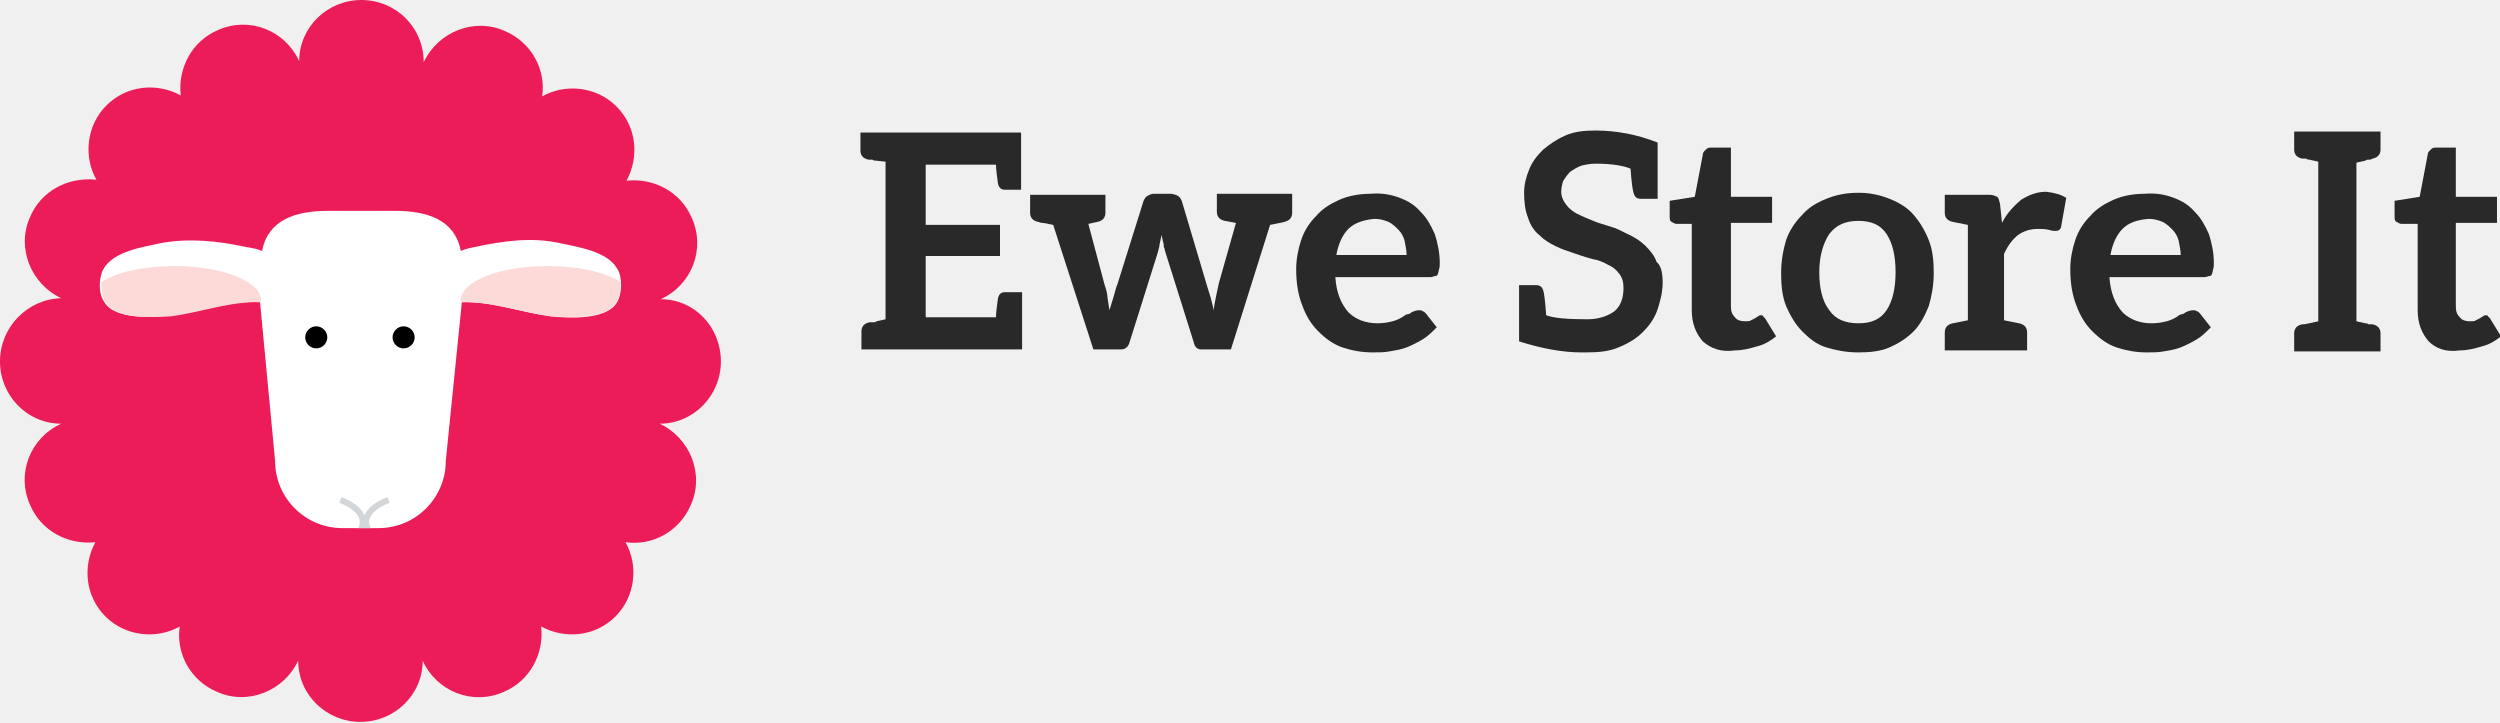
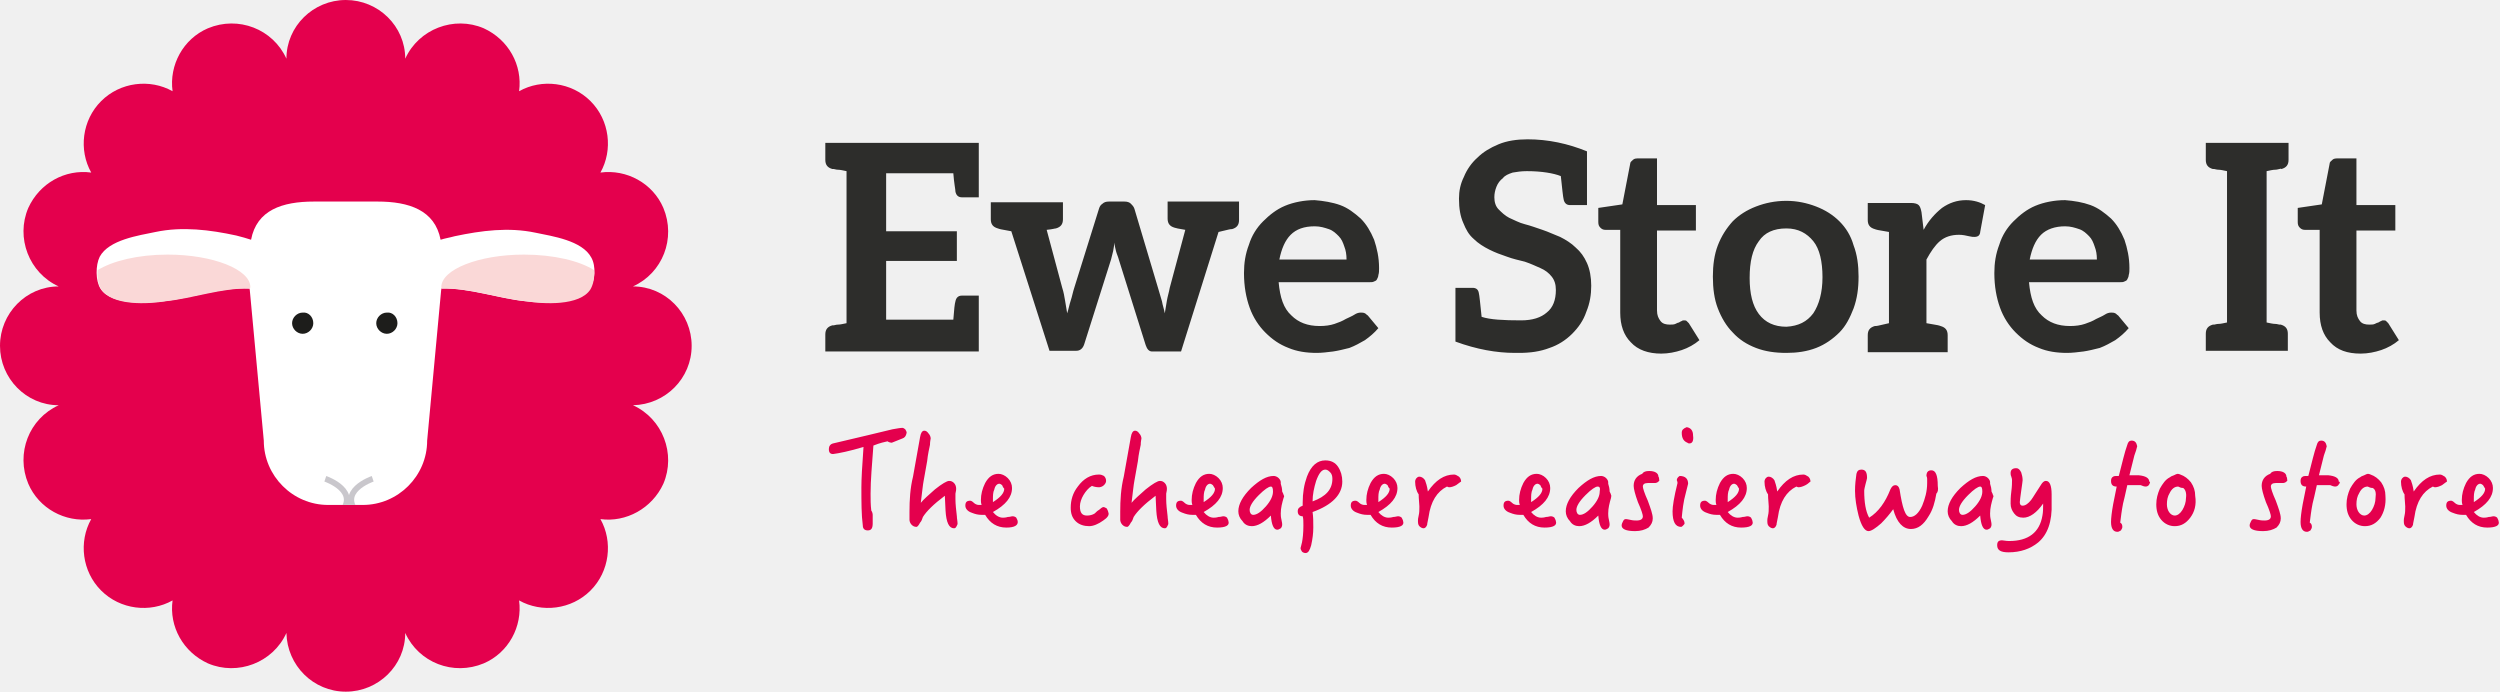
- <svg xmlns="http://www.w3.org/2000/svg" xmlns:xlink="http://www.w3.org/1999/xlink" version="1.1" id="Layer_1" x="0" y="0" viewBox="0 0 249 72" xml:space="preserve">
-   <style>.st0{fill:#2a2929}</style>
-   <g id="XMLID_79_">
-     <path id="XMLID_80_" class="st0" d="M101.8 18.9h-1.7c-.4 0-.6-.2-.7-.6-.1-.8-.2-1.4-.2-1.9h-7v6h7.4v3.1h-7.4v6.1h7c0-.5.1-1.1.2-1.9.1-.4.3-.6.7-.6h1.7v5.7h-16V33c0-.5.3-.8.8-.9h.4c.1 0 .2 0 .3-.1l.9-.2V16.1l-1-.1c-.1 0-.2 0-.3-.1h-.4c-.5-.1-.8-.4-.8-.9v-1.8h16v5.7z" />
-     <path id="XMLID_82_" class="st0" d="M128.7 21.2c0 .5-.3.8-.8.9.1 0-.4.1-1.4.3l-3.9 12.4h-3c-.3 0-.6-.2-.7-.7l-2.8-8.9c0-.1-.1-.2-.1-.4-.1-.2-.1-.3-.1-.5 0 0-.1-.3-.2-.9l-.2.9c0 .2-.1.5-.2.9l-2.8 8.9c-.1.4-.4.7-.8.7h-2.8l-4-12.4c-.5-.1-.9-.2-1.1-.2s-.3-.1-.4-.1c-.5-.1-.8-.4-.8-.9v-1.8h7.5v1.8c0 .5-.3.8-.8.9l-.9.2 1.6 6c.2.6.3 1 .3 1.3l.2 1.3.4-1.3c.2-.7.3-1.1.4-1.3l2.6-8.3c.1-.2.2-.4.4-.5.2-.1.4-.2.6-.2h1.7c.2 0 .5.1.7.2.2.1.3.3.4.5l2.5 8.4.4 1.3.3 1.2c0-.3.1-.8.2-1.3l.3-1.4 1.7-6-1.1-.2c-.5-.1-.8-.4-.8-.9v-1.8h7.5v1.9z" />
-     <path id="XMLID_84_" class="st0" d="M139.4 19.7c.8.3 1.5.7 2.1 1.4.6.6 1 1.3 1.4 2.2.3.9.5 1.9.5 2.9 0 .2 0 .5-.1.7 0 .2-.1.4-.1.4 0 .1-.1.2-.3.2-.1 0-.2.1-.4.1H133c.1 1.6.6 2.7 1.3 3.5.7.7 1.7 1.1 2.9 1.1.6 0 1.1-.1 1.5-.2.4-.1.8-.3 1.1-.5.1-.1.3-.2.4-.2s.3-.1.4-.2c.2-.1.5-.2.7-.2.2 0 .3 0 .4.1.1 0 .2.1.3.2l1.1 1.4c-.5.5-.9.9-1.4 1.2-.5.3-1.1.6-1.6.8-.5.2-1.1.3-1.7.4-.5.1-1.1.1-1.7.1-1.1 0-2.1-.2-3-.5-.9-.3-1.7-.9-2.4-1.6-.7-.7-1.2-1.5-1.6-2.6-.4-1-.6-2.2-.6-3.6 0-1 .2-2 .5-2.9.3-.9.8-1.7 1.5-2.4.6-.7 1.4-1.2 2.3-1.6s2-.6 3.1-.6c1.2-.1 2.1.1 2.9.4zm-5.1 3.1c-.6.6-1 1.5-1.2 2.6h7c0-.4-.1-.9-.2-1.4-.1-.4-.3-.8-.6-1.1-.3-.3-.6-.6-1-.8-.5-.2-.9-.3-1.4-.3-1.1.1-2 .4-2.6 1z" />
-     <path id="XMLID_87_" class="st0" d="M165.6 28.1c0 .9-.2 1.8-.5 2.7-.3.9-.8 1.6-1.5 2.3-.6.6-1.4 1.1-2.4 1.5-.9.4-2 .5-3.2.5h-.5c-1.9 0-4-.4-6.2-1.1v-5.6h1.7c.4 0 .6.2.7.5.1.3.2 1.1.3 2.5.8.3 2.2.4 4.1.4 1.1 0 2-.3 2.7-.8.6-.5.9-1.3.9-2.3 0-.6-.1-1-.4-1.4-.3-.4-.6-.7-1.1-.9-.5-.3-1-.5-1.6-.6l-.7-.2-1.2-.4c-.6-.2-1.2-.4-1.8-.7-.6-.3-1.1-.6-1.6-1.1-.5-.4-.9-1-1.1-1.7-.3-.7-.4-1.6-.4-2.5 0-.8.2-1.6.5-2.3.3-.8.8-1.4 1.4-2 .6-.5 1.3-1 2.2-1.4.9-.4 1.9-.5 3-.5 2.1 0 4.2.4 6.2 1.2v5.6h-1.7c-.4 0-.6-.2-.7-.6-.1-.3-.2-1.1-.3-2.4-.7-.3-1.9-.5-3.5-.5-.5 0-1 .1-1.4.2-.5.2-.8.4-1.1.6-.3.3-.5.6-.7.9-.1.3-.2.7-.2 1.1 0 .5.2.9.5 1.3s.7.7 1.1.9c.6.3 1.1.5 1.6.7.2.1.8.3 1.8.6.4.1 1 .4 1.8.8.6.3 1.1.6 1.6 1.1.5.5.9 1 1.1 1.6.4.3.6 1 .6 2z" />
-     <path id="XMLID_89_" class="st0" d="M169.6 34c-.7-.8-1.1-1.8-1.1-3.1v-8.6H167c-.2 0-.3-.1-.5-.2s-.2-.3-.2-.6V20l2.5-.4.8-4.2c0-.2.1-.3.3-.5s.3-.2.6-.2h1.9v4.9h4.1v2.6h-4.1v8.3c0 .5.1.8.4 1.1.2.3.6.4 1 .4.3 0 .5 0 .6-.1l.4-.2.3-.2c.1 0 .1-.1.2-.1.2 0 .3 0 .3.1l.2.2 1.1 1.8c-.5.4-1.1.8-1.9 1-.7.2-1.4.4-2.2.4-1.4.2-2.4-.2-3.2-.9z" />
-     <path id="XMLID_91_" class="st0" d="M188.2 19.8c1 .4 1.8.9 2.4 1.6s1.1 1.5 1.5 2.5c.4 1 .5 2.1.5 3.3 0 1.2-.2 2.3-.5 3.3-.4 1-.9 1.9-1.5 2.5-.7.7-1.5 1.2-2.4 1.6-.9.4-2 .5-3.1.5-1.2 0-2.2-.2-3.2-.5s-1.7-.9-2.4-1.6c-.7-.7-1.2-1.6-1.6-2.5-.4-1-.5-2.1-.5-3.3 0-1.2.2-2.3.5-3.3.3-.9.9-1.8 1.6-2.5.6-.7 1.4-1.2 2.4-1.6 1-.4 2-.6 3.2-.6 1.1 0 2.1.2 3.1.6zm-.3 11.1c.6-.9.9-2.2.9-3.8 0-1.6-.3-2.9-.9-3.8-.6-.9-1.5-1.3-2.8-1.3-1.3 0-2.2.4-2.9 1.3-.6.9-1 2.2-1 3.8 0 1.6.3 2.9 1 3.8.6.9 1.6 1.3 2.9 1.3 1.3 0 2.2-.4 2.8-1.3z" />
-     <path id="XMLID_94_" class="st0" d="M205.8 19.7l-.5 2.8c0 .2-.1.3-.2.4-.1.1-.3.1-.4.1-.1 0-.3 0-.6-.1-.4-.1-.7-.1-1.1-.1-.8 0-1.4.2-2 .6-.5.4-1 1-1.4 1.9v6.6l1.5.3c.5.1.8.4.8.9v1.8h-8.2v-1.8c0-.5.3-.8.8-.9l1.5-.3v-9.5l-1.5-.3c-.5-.1-.8-.4-.8-.9v-1.8h4.4c.4 0 .6.1.8.2s.2.4.3.7l.2 1.9c.5-1 1.2-1.7 1.9-2.3.8-.5 1.6-.8 2.5-.8.9.1 1.5.3 2 .6z" />
-     <path id="XMLID_96_" class="st0" d="M216.5 19.7c.8.3 1.5.7 2.1 1.4.6.6 1 1.3 1.4 2.2.3.9.5 1.9.5 2.9 0 .2 0 .5-.1.7 0 .2-.1.4-.1.4 0 .1-.1.2-.3.2-.1 0-.2.1-.4.1h-9.5c.1 1.6.6 2.7 1.3 3.5.7.7 1.7 1.1 2.9 1.1.6 0 1.1-.1 1.5-.2.4-.1.8-.3 1.1-.5.1-.1.3-.2.4-.2s.3-.1.4-.2c.2-.1.5-.2.7-.2.2 0 .3 0 .4.1.1 0 .2.1.3.2l1.1 1.4c-.5.5-.9.9-1.4 1.2-.5.3-1.1.6-1.6.8-.5.2-1.1.3-1.7.4-.5.1-1.1.1-1.7.1-1.1 0-2.1-.2-3-.5-.9-.3-1.7-.9-2.4-1.6-.7-.7-1.2-1.5-1.6-2.6-.4-1-.6-2.2-.6-3.6 0-1 .2-2 .5-2.9.3-.9.8-1.7 1.5-2.4.6-.7 1.4-1.2 2.3-1.6.9-.4 2-.6 3.1-.6 1.2-.1 2.1.1 2.9.4zm-5.1 3.1c-.6.6-1 1.5-1.2 2.6h7c0-.4-.1-.9-.2-1.4-.1-.4-.3-.8-.6-1.1-.3-.3-.6-.6-1-.8-.5-.2-.9-.3-1.4-.3-1.2.1-2 .4-2.6 1z" />
-     <path id="XMLID_99_" class="st0" d="M236.1 15.9h-.2c-.1 0-.2 0-.3.1l-.9.2V32l.9.2c.1 0 .2 0 .3.1h.4c.5.1.8.4.8.9V35h-8.6v-1.8c0-.5.3-.8.8-.9h.2l.5-.1.9-.2V16.1l-.9-.2c-.1 0-.2 0-.3-.1h-.4c-.5-.1-.8-.4-.8-.9v-1.8h8.6v1.8c0 .5-.3.8-.8.9l-.2.1z" />
-     <path id="XMLID_101_" class="st0" d="M241.9 34c-.7-.8-1.1-1.8-1.1-3.1v-8.6h-1.6c-.2 0-.3-.1-.5-.2s-.2-.3-.2-.6V20l2.5-.4.8-4.2c0-.2.1-.3.3-.5s.3-.2.6-.2h1.9v4.9h4.1v2.6h-4.1v8.3c0 .5.1.8.4 1.1.2.3.6.4 1 .4.3 0 .5 0 .6-.1l.4-.2.3-.2c.1 0 .1-.1.2-.1.2 0 .3 0 .3.1l.2.2 1.1 1.8c-.5.4-1.1.8-1.9 1-.7.2-1.4.4-2.2.4-1.4.2-2.4-.2-3.1-.9z" />
-   </g>
+ <svg xmlns="http://www.w3.org/2000/svg" xmlns:xlink="http://www.w3.org/1999/xlink" version="1.1" id="Layer_1" x="0" y="0" viewBox="0 0 353.5 97.8" xml:space="preserve">
+   <style>.st1{fill:#e4004d}</style>
+   <path d="M138.4 20.1v7.8H136c-.5 0-.8-.3-.9-.8 0-.3-.2-1.2-.3-2.6h-9.5v8.2h10v4.2h-10v8.3h9.5c.1-1.4.2-2.3.3-2.6.1-.5.4-.8.9-.8h2.4v7.9h-21.7v-2.4c0-.7.3-1.1 1-1.3h.2c.1 0 .3-.1.6-.1s.7-.1 1.2-.2V24.2c-.5-.1-.9-.2-1.2-.2-.3 0-.5-.1-.6-.1h-.2c-.7-.2-1-.6-1-1.3v-2.4h21.7zm36.8 8.6v2.4c0 .7-.3 1.1-1 1.3-.3 0-.2 0-1.9.4L167 49.7h-4.1c-.4 0-.7-.3-.9-.9l-3.8-12.1c-.1-.4-.3-.8-.4-1.2-.1-.4-.2-.8-.2-1.2l-.2 1.2-.3 1.2-3.8 12c-.2.6-.6.9-1.1.9h-3.8L143 32.7c-1.7-.3-1.6-.3-1.9-.4-.7-.2-1-.6-1-1.3v-2.4h10.2V31c0 .7-.3 1.1-1 1.3-.2 0-.3.1-1.3.2l2.2 8.2c.2.6.3 1.2.4 1.8l.3 1.8c.2-.6.3-1.2.5-1.8.2-.6.3-1.2.5-1.8l3.5-11.2c.1-.3.2-.5.5-.7.2-.2.5-.3.9-.3h2.2c.4 0 .7.1.9.3.2.2.4.4.5.7l3.4 11.4.5 1.7c.1.6.3 1.1.4 1.7l.3-1.8c.1-.6.3-1.2.4-1.8l2.2-8.2c-1.1-.2-1.2-.2-1.5-.3-.7-.2-1-.6-1-1.3v-2.4h10.1zm14.3.3c1.1.4 2 1.1 2.9 1.9.8.8 1.4 1.8 1.9 3 .4 1.2.7 2.5.7 4 0 .4 0 .7-.1 1 0 .2-.1.4-.2.6-.1.2-.2.2-.4.3-.2.1-.3.1-.6.1h-12.9c.2 2.2.7 3.7 1.8 4.7 1 1 2.3 1.5 4 1.5.8 0 1.5-.1 2.1-.3.6-.2 1.1-.4 1.6-.7.4-.2.9-.4 1.2-.6.3-.2.6-.3.9-.3.2 0 .4 0 .6.1.2.1.2.2.4.3l1.5 1.8c-.6.7-1.2 1.2-1.9 1.7-.7.4-1.4.8-2.2 1.1-.8.2-1.6.4-2.3.5-.8.1-1.6.2-2.3.2-1.5 0-2.8-.2-4-.7-1.3-.5-2.3-1.2-3.3-2.2-.9-.9-1.7-2.1-2.2-3.5-.5-1.4-.8-3-.8-4.9 0-1.4.2-2.7.7-4 .4-1.3 1.1-2.4 2-3.3.9-.9 1.9-1.7 3.1-2.2 1.2-.5 2.7-.8 4.2-.8 1.2.1 2.5.3 3.6.7zm-7 4.2c-.8.8-1.3 2-1.6 3.5h9.5c0-.7-.1-1.3-.3-1.8-.2-.6-.4-1.1-.8-1.5-.4-.4-.8-.8-1.4-1-.6-.2-1.2-.4-2-.4-1.5 0-2.6.4-3.4 1.2zm42.5 7.2c0 1.3-.2 2.5-.7 3.7-.4 1.2-1.1 2.2-2 3.1-.9.9-2 1.6-3.2 2-1.3.5-2.7.7-4.3.7h-.6c-2.6 0-5.4-.5-8.4-1.6v-7.6h2.4c.5 0 .8.2.9.7.1.4.2 1.5.4 3.4 1.2.4 3.1.5 5.6.5 1.6 0 2.8-.4 3.6-1.1.9-.7 1.3-1.8 1.3-3.2 0-.8-.2-1.4-.6-1.9-.4-.5-.9-.9-1.6-1.2-.7-.3-1.3-.6-2.2-.9-.8-.2-1.7-.4-2.5-.7-.9-.3-1.7-.6-2.5-1s-1.6-.9-2.2-1.5c-.7-.6-1.1-1.3-1.5-2.3-.4-.9-.6-2-.6-3.4 0-1.1.2-2.1.7-3.1.4-1 1.1-2 1.9-2.7.8-.8 1.8-1.4 3-1.9s2.6-.7 4.1-.7c2.9 0 5.7.6 8.4 1.7V29H222c-.5 0-.8-.3-.9-.8-.1-.4-.2-1.5-.4-3.3-1-.4-2.7-.7-4.8-.7-.8 0-1.4.1-2 .2-.6.2-1.1.4-1.4.8-.4.3-.7.7-.9 1.2s-.3 1-.3 1.5c0 .7.2 1.3.6 1.7s.9.9 1.5 1.2c.7.3 1.4.7 2.2.9.8.2 1.6.5 2.5.8.9.3 1.7.7 2.5 1 .8.4 1.6.9 2.2 1.5.7.6 1.2 1.3 1.6 2.2.4.9.6 2 .6 3.2zm5.6 8c-1-1-1.5-2.4-1.5-4.2V32.5H227c-.3 0-.5-.1-.7-.3-.2-.2-.3-.4-.3-.8v-2l3.4-.5 1.1-5.7c0-.3.2-.4.4-.6s.5-.2.8-.2h2.6V29h5.5v3.6h-5.5v11.3c0 .7.2 1.1.5 1.5.3.4.8.5 1.3.5.3 0 .6 0 .8-.1.2-.1.4-.2.5-.2.2-.1.3-.2.4-.2.1-.1.2-.1.3-.1.2 0 .3 0 .4.1l.3.3 1.5 2.4c-.7.6-1.6 1.1-2.5 1.4-.9.3-1.9.5-2.9.5-1.8 0-3.3-.5-4.3-1.6zm26.2-19.2c1.3.5 2.4 1.2 3.3 2.1.9.9 1.6 2 2 3.4.5 1.3.7 2.8.7 4.4 0 1.7-.2 3.1-.7 4.5-.5 1.3-1.1 2.5-2 3.4-.9.9-2 1.7-3.3 2.2-1.3.5-2.7.7-4.2.7-1.6 0-3-.2-4.3-.7-1.3-.5-2.4-1.2-3.3-2.2-.9-.9-1.6-2.1-2.1-3.4-.5-1.3-.7-2.8-.7-4.5 0-1.6.2-3.1.7-4.4.5-1.3 1.2-2.4 2.1-3.4.9-.9 2-1.6 3.3-2.1 1.3-.5 2.7-.8 4.3-.8 1.5 0 2.9.3 4.2.8zm-.4 15.1c.8-1.2 1.3-2.9 1.3-5.1 0-2.2-.4-4-1.3-5.1s-2.1-1.8-3.8-1.8c-1.8 0-3.1.6-3.9 1.8-.9 1.2-1.3 2.9-1.3 5.2 0 2.2.4 3.9 1.3 5.1.9 1.2 2.2 1.8 3.9 1.8 1.7-.1 2.9-.7 3.8-1.9zM280.7 29l-.7 3.8c0 .2-.1.4-.2.5-.1.1-.3.2-.6.2-.2 0-.4 0-.8-.1s-.9-.2-1.4-.2c-1.1 0-2 .3-2.7.9-.7.6-1.3 1.5-1.9 2.6v9c1.8.3 1.7.3 2 .4.7.2 1 .6 1 1.3v2.4h-11.3v-2.4c0-.7.3-1.1 1-1.3.3 0 .3 0 2-.4V32.8c-1.8-.3-1.7-.3-2-.4-.7-.2-1-.6-1-1.3v-2.4h6.1c.5 0 .9.1 1.1.3s.3.5.4 1l.3 2.5c.7-1.3 1.6-2.3 2.6-3.1 1-.7 2.1-1.1 3.4-1.1 1.1 0 2 .3 2.7.7zm14.9 0c1.1.4 2 1.1 2.9 1.9.8.8 1.4 1.8 1.9 3 .4 1.2.7 2.5.7 4 0 .4 0 .7-.1 1 0 .2-.1.4-.2.6-.1.2-.2.2-.4.3-.2.1-.3.1-.6.1h-12.9c.2 2.2.7 3.7 1.8 4.7 1 1 2.3 1.5 4 1.5.8 0 1.5-.1 2.1-.3.6-.2 1.1-.4 1.6-.7.4-.2.9-.4 1.2-.6.3-.2.6-.3.9-.3.2 0 .4 0 .6.1.2.1.2.2.4.3l1.5 1.8c-.6.7-1.2 1.2-1.9 1.7-.7.4-1.4.8-2.2 1.1-.8.2-1.6.4-2.3.5-.8.1-1.6.2-2.3.2-1.5 0-2.8-.2-4-.7-1.3-.5-2.3-1.2-3.3-2.2-.9-.9-1.7-2.1-2.2-3.5-.5-1.4-.8-3-.8-4.9 0-1.4.2-2.7.7-4 .4-1.3 1.1-2.4 2-3.3.9-.9 1.9-1.7 3.1-2.2 1.2-.5 2.7-.8 4.2-.8 1.3.1 2.5.3 3.6.7zm-7 4.2c-.8.8-1.3 2-1.6 3.5h9.5c0-.7-.1-1.3-.3-1.8-.2-.6-.4-1.1-.8-1.5-.4-.4-.8-.8-1.4-1-.6-.2-1.2-.4-2-.4-1.4 0-2.6.4-3.4 1.2zm33.7-9.3c-.1 0-.3.1-.6.1s-.7.1-1.2.2v21.4c.5.1.9.2 1.2.2.3 0 .5.1.6.1h.2c.7.2 1 .6 1 1.3v2.4h-11.6v-2.4c0-.7.3-1.1 1-1.3h.2c.1 0 .3-.1.6-.1s.7-.1 1.2-.2V24.2c-.5-.1-.9-.2-1.2-.2-.3 0-.5-.1-.6-.1h-.2c-.7-.2-1-.6-1-1.3v-2.4h11.7v2.4c0 .7-.3 1.1-1 1.3-.1-.1-.2 0-.3 0zm7.2 24.5c-1-1-1.5-2.4-1.5-4.2V32.5h-2.1c-.3 0-.5-.1-.7-.3-.2-.2-.3-.4-.3-.8v-2l3.4-.5 1.1-5.7c0-.3.2-.4.4-.6s.5-.2.8-.2h2.6V29h5.5v3.6h-5.5v11.3c0 .7.2 1.1.5 1.5.3.4.8.5 1.3.5.3 0 .6 0 .8-.1.2-.1.4-.2.5-.2.2-.1.3-.2.4-.2.1-.1.2-.1.3-.1.2 0 .3 0 .4.1l.3.3 1.5 2.4c-.7.6-1.6 1.1-2.5 1.4-.9.3-1.9.5-2.9.5-1.9 0-3.3-.5-4.3-1.6z" fill="#2d2d2b" />
+   <path class="st1" d="M127.6 62l-1.5.6c-.2 0-.5-.1-.6-.2-.4.1-1 .2-2 .6-.2 2.7-.4 4.9-.4 6.8 0 .8 0 1.6.1 2.4.1.1.2.4.2.6V74c0 .7-.2 1-.7 1-.4 0-.7-.2-.7-.7-.2-1.5-.2-3.3-.2-5.4 0-1.1.1-3 .3-5.7-2 .6-3.5.9-4.3 1-.4 0-.6-.2-.6-.7 0-.4.2-.7.6-.8 3.9-.9 6.7-1.6 8.4-2 .6-.1 1.1-.2 1.4-.2.1 0 .3.1.4.2.1.2.2.3.2.5-.1.5-.3.7-.6.8zm7.3 12.7c-.7 0-1.1-.8-1.2-2.5l-.1-2.1c-1.6 1.2-2.6 2.2-3.1 3-.1.3-.2.6-.4.8-.2.4-.4.6-.5.6-.3 0-.5-.1-.7-.3-.2-.2-.3-.5-.3-.7v-1.1c0-1.7.1-3.4.5-5l1-5.6c.1-.6.3-.9.6-.9.2 0 .4.1.6.4.2.2.3.5.3.7 0 .1-.1.4-.1.9-.1.5-.3 1.3-.4 2.3l-.5 2.8c-.1.5-.2 1.5-.4 3.1.4-.5 1.1-1.1 2-1.9 1-.8 1.7-1.2 2-1.2.3 0 .5.1.7.3.2.2.3.5.3.8 0 .1 0 .3-.1.7v.8c0 .7.1 1.5.2 2.4 0 .3.1.7.1 1.1-.2.5-.3.6-.5.6zm7.4-.1c-1.3 0-2.3-.6-3-1.8h-.5c-.5 0-.9-.1-1.4-.3-.6-.2-.9-.6-.9-1 0-.5.2-.7.7-.7.1 0 .3.1.5.3.2.2.5.3.7.3h.4c-.1-.3-.1-.5-.1-.7 0-.8.2-1.6.6-2.4.5-.9 1.1-1.3 1.9-1.3.4 0 .9.2 1.3.6.4.4.6.9.6 1.4 0 1.3-.9 2.4-2.7 3.4.4.5.9.8 1.4.8.1 0 .4 0 .7-.1.3 0 .5-.1.7-.1.2 0 .4.1.5.2.1.2.2.4.2.5.1.6-.5.9-1.6.9zm-.6-6c-.1-.1-.3-.2-.4-.2-.3 0-.6.3-.7.8-.2.4-.2.9-.2 1.4v.4c1.1-.7 1.6-1.3 1.6-1.9-.2-.2-.2-.3-.3-.5zm14.3 5c-.7.5-1.4.8-2 .8-.7 0-1.4-.2-1.9-.7-.5-.5-.7-1.1-.7-1.9 0-1.1.3-2.1 1-3 .8-1.1 1.8-1.7 3-1.7.3 0 .5.1.7.2.2.2.3.4.3.7 0 .2-.1.4-.3.6-.2.2-.5.3-.7.3-.4 0-.8-.1-1-.2-.5.3-.9.8-1.2 1.3-.3.5-.5 1.1-.5 1.6 0 .9.3 1.3 1 1.3.4 0 .8-.1 1.1-.3.2-.2.4-.4.6-.5.2-.2.5-.4.6-.4.2 0 .3.1.5.2.1.2.2.4.2.5.2.4-.1.8-.7 1.2zm8.7 1.1c-.7 0-1.1-.8-1.2-2.5l-.1-2.1c-1.6 1.2-2.6 2.2-3.1 3-.1.3-.2.6-.4.8-.2.4-.4.6-.5.6-.3 0-.5-.1-.7-.3-.2-.2-.3-.5-.3-.7v-1.1c0-1.7.1-3.4.5-5l1-5.6c.1-.6.3-.9.6-.9.2 0 .4.1.6.4.2.2.3.5.3.7 0 .1-.1.4-.1.9-.1.5-.3 1.3-.4 2.3l-.5 2.8c-.1.5-.2 1.5-.4 3.1.4-.5 1.1-1.1 2-1.9 1-.8 1.7-1.2 2-1.2.3 0 .5.1.7.3.2.2.3.5.3.8 0 .1 0 .3-.1.7v.8c0 .7.1 1.5.2 2.4 0 .3.1.7.1 1.1-.2.5-.3.6-.5.6zm7.4-.1c-1.3 0-2.3-.6-3-1.8h-.5c-.5 0-.9-.1-1.4-.3-.6-.2-.9-.6-.9-1 0-.5.2-.7.7-.7.1 0 .3.1.5.3.2.2.5.3.7.3h.4c-.1-.3-.1-.5-.1-.7 0-.8.2-1.6.6-2.4.5-.9 1.1-1.3 1.9-1.3.4 0 .9.2 1.3.6.4.4.6.9.6 1.4 0 1.3-.9 2.4-2.7 3.4.4.5.9.8 1.4.8.1 0 .4 0 .7-.1.3 0 .5-.1.7-.1.2 0 .4.1.5.2.1.2.2.4.2.5.2.6-.4.9-1.6.9zm-.6-6c-.1-.1-.3-.2-.4-.2-.3 0-.6.3-.7.8-.2.4-.2.9-.2 1.4v.4c1.1-.7 1.6-1.3 1.6-1.9-.1-.2-.2-.3-.3-.5zm10 1.8c-.2.7-.4 1.4-.4 2.2 0 .2 0 .5.1.9s.1.6.1.7c0 .2-.1.4-.2.5-.2.1-.3.2-.5.2-.5 0-.8-.7-.9-2-1 1-1.9 1.5-2.7 1.5-.5 0-1-.2-1.3-.7-.4-.4-.6-.9-.6-1.4 0-1 .6-2.1 1.8-3.3 1.2-1.1 2.2-1.7 3.2-1.7.2 0 .5.1.7.3.2.2.3.4.3.6v.2c.1.3.2.7.2 1.1.1.2.2.4.2.5.1.1.1.2 0 .4zm-1.8-1.6c-.3 0-.9.4-1.7 1.2-.9.9-1.3 1.6-1.3 2.1 0 .4.2.7.5.7.5 0 1.1-.4 1.8-1.2.7-.8 1-1.5 1-2.1 0-.5-.1-.7-.3-.7zm5.9 3.6c.1.7.1 1.4.1 2.2 0 .8-.1 1.6-.3 2.5-.2.7-.4 1.1-.8 1.1-.2 0-.4-.1-.5-.2-.1-.2-.2-.3-.2-.5 0-.1.1-.3.2-.8s.2-1.3.2-2.4c0-.6 0-1-.1-1.3-.5 0-.7-.3-.7-.7 0-.4.2-.6.7-.8v-.4c0-1.4.2-2.6.6-3.7.6-1.6 1.5-2.3 2.6-2.3.8 0 1.4.3 1.8.9.4.6.6 1.3.6 2.1 0 1.8-1.4 3.3-4.2 4.3zm2.5-5.6c-.2-.2-.4-.4-.7-.4-.5 0-.9.5-1.3 1.6-.3 1-.5 1.9-.5 2.9 1.9-.7 2.8-1.7 2.8-3.2 0-.4-.1-.7-.3-.9zm8.7 7.8c-1.3 0-2.3-.6-3-1.8h-.5c-.5 0-.9-.1-1.4-.3-.6-.2-.9-.6-.9-1 0-.5.2-.7.7-.7.1 0 .3.1.5.3.2.2.5.3.7.3h.4c-.1-.3-.1-.5-.1-.7 0-.8.2-1.6.6-2.4.5-.9 1.1-1.3 1.9-1.3.4 0 .9.2 1.3.6.4.4.6.9.6 1.4 0 1.3-.9 2.4-2.7 3.4.4.5.9.8 1.4.8.1 0 .4 0 .7-.1.3 0 .5-.1.7-.1.2 0 .4.1.5.2.1.2.2.4.2.5.2.6-.4.9-1.6.9zm-.6-6c-.1-.1-.3-.2-.4-.2-.3 0-.6.3-.7.8-.2.4-.2.9-.2 1.4v.4c1.1-.7 1.6-1.3 1.6-1.9-.2-.2-.2-.3-.3-.5zm9.7 0c-.4.2-.7.3-1 .3 0 0-.1 0-.3-.1-1.4.7-2.3 2.1-2.6 4.3-.1.6-.2.9-.2 1.1-.1.3-.3.5-.5.5s-.4-.1-.6-.3c-.2-.2-.2-.5-.2-.8 0-.1 0-.3.1-.7.1-.4.1-.8.1-1.3 0-.4-.1-1-.1-1.7-.3-.4-.5-1.1-.5-1.8 0-.2.1-.4.2-.5.1-.1.2-.2.4-.2.3 0 .6.2.8.5.1.3.3.8.4 1.6 1.1-1.6 2.3-2.4 3.7-2.4.2 0 .4.1.7.3.2.2.3.4.3.7-.2.1-.4.3-.7.5zm12.5 6c-1.3 0-2.3-.6-3-1.8h-.5c-.5 0-.9-.1-1.4-.3-.6-.2-.9-.6-.9-1 0-.5.2-.7.7-.7.1 0 .3.1.5.3.2.2.5.3.7.3h.4c-.1-.3-.1-.5-.1-.7 0-.8.2-1.6.6-2.4.5-.9 1.1-1.3 1.9-1.3.4 0 .9.2 1.3.6.4.4.6.9.6 1.4 0 1.3-.9 2.4-2.7 3.4.4.5.9.8 1.4.8.1 0 .4 0 .7-.1.3 0 .5-.1.7-.1.2 0 .4.1.5.2.1.2.2.4.2.5.2.6-.4.9-1.6.9zm-.6-6c-.1-.1-.3-.2-.4-.2-.3 0-.6.3-.7.8-.2.4-.2.9-.2 1.4v.4c1.1-.7 1.6-1.3 1.6-1.9-.2-.2-.2-.3-.3-.5zm10 1.8c-.2.7-.4 1.4-.4 2.2 0 .2 0 .5.1.9s.1.6.1.7c0 .2-.1.4-.2.5-.2.1-.3.2-.5.2-.5 0-.8-.7-.9-2-1 1-1.9 1.5-2.7 1.5-.5 0-1-.2-1.3-.7-.4-.4-.6-.9-.6-1.4 0-1 .6-2.1 1.8-3.3 1.2-1.1 2.2-1.7 3.2-1.7.2 0 .5.1.7.3.2.2.3.4.3.6v.2c.1.3.2.7.2 1.1.1.2.2.4.2.5.1.1 0 .2 0 .4zm-1.9-1.6c-.3 0-.9.4-1.7 1.2-.9.9-1.3 1.6-1.3 2.1 0 .4.2.7.5.7.5 0 1.1-.4 1.8-1.2.7-.8 1-1.5 1-2.1.1-.5 0-.7-.3-.7zm8.6-.7c-.1.1-.3.2-.5.2h-1c-.5 0-.7.2-.7.5 0 .2.2.9.7 2 .4 1.1.7 1.9.7 2.5 0 .5-.2.9-.6 1.3-.5.3-1.1.5-1.9.5-1.3 0-1.9-.3-1.9-.8 0-.2.1-.4.2-.6.1-.2.2-.3.4-.3 0 0 .2 0 .6.1.4.1.7.1.9.1.6 0 .9-.2.9-.6 0-.2-.2-.9-.7-2-.4-1.1-.6-1.9-.6-2.3 0-.8.4-1.4 1.2-1.7.2-.3.5-.4 1-.4.8 0 1.3.3 1.3.8.1.1.1.3.1.4.1.1 0 .2-.1.3zm3.9 1.5c-.4 1.4-.5 2.6-.6 3.6.2.2.4.5.4.8 0 .1-.1.2-.2.3-.1.1-.2.2-.3.2-.8 0-1.2-.7-1.2-2.2 0-.7.2-2 .7-4 0-.2-.1-.4-.1-.4 0-.2.1-.4.4-.6.8 0 1.2.4 1.2 1.1l-.3 1.2zm.5-6.9c-.1 0-.2 0-.3-.1-.5-.2-.8-.6-.8-1.4 0-.4.2-.6.7-.8.6.1.9.5.9 1.2.1.7-.1 1.1-.5 1.1zm7.3 11.9c-1.3 0-2.3-.6-3-1.8h-.5c-.5 0-.9-.1-1.4-.3-.6-.2-.9-.6-.9-1 0-.5.2-.7.7-.7.1 0 .3.1.5.3.2.2.5.3.7.3h.4c-.1-.3-.1-.5-.1-.7 0-.8.2-1.6.6-2.4.5-.9 1.1-1.3 1.9-1.3.4 0 .9.2 1.3.6.4.4.6.9.6 1.4 0 1.3-.9 2.4-2.7 3.4.4.5.9.8 1.4.8.1 0 .4 0 .7-.1.3 0 .5-.1.7-.1.2 0 .4.1.5.2.1.2.2.4.2.5.2.6-.4.9-1.6.9zm-.6-6c-.1-.1-.3-.2-.4-.2-.3 0-.6.3-.7.8-.2.4-.2.9-.2 1.4v.4c1.1-.7 1.6-1.3 1.6-1.9-.1-.2-.2-.3-.3-.5zm9.7 0c-.4.2-.7.3-1 .3 0 0-.1 0-.3-.1-1.4.7-2.3 2.1-2.6 4.3-.1.6-.2.9-.2 1.1-.1.3-.3.5-.5.5s-.4-.1-.6-.3c-.2-.2-.2-.5-.2-.8 0-.1 0-.3.1-.7.1-.4.1-.8.1-1.3 0-.4-.1-1-.1-1.7-.3-.4-.5-1.1-.5-1.8 0-.2.1-.4.2-.5.1-.1.2-.2.4-.2.3 0 .6.2.8.5.1.3.3.8.4 1.6 1.1-1.6 2.3-2.4 3.7-2.4.2 0 .4.1.7.3.2.2.3.4.3.7-.2.1-.3.3-.7.5zm18.5 1.2c-.2 1.2-.5 2.3-1.1 3.2-.7 1.2-1.5 1.8-2.5 1.8-1.1 0-2-.9-2.5-2.8-.5.7-1.1 1.4-1.7 2-.8.7-1.4 1.1-1.8 1.1-.5 0-1-.7-1.4-2.2-.3-1.2-.5-2.4-.5-3.5 0-.9.1-1.7.2-2.4.1-.4.3-.6.7-.6.6 0 .8.4.8 1.2 0 .1-.1.4-.2.8s-.2.8-.2 1c0 1.6.2 2.9.7 3.8 1.3-.8 2.3-2.2 3-4 .2-.4.4-.6.7-.6.3 0 .5.2.6.6.4 2.6.8 3.9 1.5 3.9.6 0 1.2-.5 1.7-1.6.4-1 .7-2 .7-3.2v-.6c0-.2-.1-.4-.1-.4 0-.5.2-.8.7-.8.6 0 .9.7.9 2.2.1.6 0 .9-.2 1.1zm8 .6c-.2.7-.4 1.4-.4 2.2 0 .2 0 .5.1.9s.1.6.1.7c0 .2-.1.4-.2.5-.2.1-.3.2-.5.2-.5 0-.8-.7-.9-2-1 1-1.9 1.5-2.7 1.5-.5 0-1-.2-1.3-.7-.4-.4-.6-.9-.6-1.4 0-1 .6-2.1 1.8-3.3 1.2-1.1 2.2-1.7 3.2-1.7.2 0 .5.1.7.3.2.2.3.4.3.6v.2c.1.3.2.7.2 1.1.1.2.2.4.2.5.1.1.1.2 0 .4zm-1.8-1.6c-.3 0-.9.4-1.7 1.2-.9.9-1.3 1.6-1.3 2.1 0 .4.2.7.5.7.5 0 1.1-.4 1.8-1.2.7-.8 1-1.5 1-2.1 0-.5-.1-.7-.3-.7zm8.2 7.9c-1.1.9-2.5 1.4-4.2 1.4-1.1 0-1.6-.3-1.6-1 0-.5.2-.7.7-.7.2 0 .5.1 1 .1 2.7 0 4.3-1.2 4.7-3.6.1-.5.1-1.1.1-1.7-.9 1.3-1.9 2-2.8 2-.6 0-1-.2-1.3-.6-.3-.4-.5-.8-.5-1.4 0-.4 0-.9.1-1.7.1-.7.1-1.3.1-1.6 0-.1 0-.2-.1-.5-.1-.2-.1-.4-.1-.5 0-.4.2-.7.8-.7.3 0 .5.2.7.6.1.3.2.7.2 1.1 0 .2-.1.7-.2 1.5s-.2 1.4-.2 1.6c0 .3.1.5.4.5.4 0 .8-.3 1.2-.8.3-.4.7-1.1 1.3-2 .3-.5.5-.7.8-.7.5 0 .8.6.8 1.9v1.2c.1 2.7-.6 4.5-1.9 5.6zm15.7-8.2c-.1.2-.3.3-.5.3s-.5-.1-.7-.2h-1.9c-.3 1.4-.5 2.2-.6 2.6-.2 1-.3 1.9-.4 2.7.2.1.3.3.3.6 0 .2-.1.3-.2.5-.2.1-.3.2-.5.2-.6 0-.9-.5-.9-1.4 0-.5.1-1.4.3-2.5l.5-2.5c-.5 0-.8-.2-.8-.8 0-.3.1-.5.3-.6.1-.1.4-.1.8-.1.5-1.9.8-3.3 1.2-4.4.1-.4.3-.6.6-.6.5 0 .7.3.8.8-.1.4-.2.8-.4 1.3-.2.7-.4 1.7-.7 2.8h1.3c1 .1 1.5.4 1.5.9.2 0 .1.2 0 .4zm5.8 4.7c-.6.8-1.3 1.2-2.2 1.2-.7 0-1.4-.3-1.9-.9-.5-.6-.7-1.3-.7-2.2 0-.8.2-1.5.5-2.2.4-.7.8-1.3 1.4-1.6.1-.1.3-.2.6-.3.2-.1.4-.2.5-.2 0 0 .2 0 .4.1.6.2 1.1.6 1.5 1.1.4.6.6 1.2.6 1.9.2 1.3-.1 2.3-.7 3.1zm-1-4.2c-.3 0-.5-.1-.7-.2-.5 0-.9.3-1.2.9-.3.5-.4 1-.4 1.6 0 .4.1.8.3 1.1.2.3.5.5.8.5.4 0 .8-.3 1.1-.8.3-.5.5-1.1.5-1.7.1-.7-.1-1.2-.4-1.4zm14.6-.9c-.1.1-.3.2-.5.2h-1c-.5 0-.7.2-.7.5 0 .2.2.9.7 2 .4 1.1.7 1.9.7 2.5 0 .5-.2.9-.6 1.3-.5.3-1.1.5-1.9.5-1.3 0-1.9-.3-1.9-.8 0-.2.1-.4.2-.6.1-.2.2-.3.4-.3 0 0 .2 0 .6.1.4.1.7.1.9.1.6 0 .9-.2.9-.6 0-.2-.2-.9-.7-2-.4-1.1-.6-1.9-.6-2.3 0-.8.4-1.4 1.2-1.7.2-.3.5-.4 1-.4.8 0 1.3.3 1.3.8.1.1.1.3.1.4.1.1 0 .2-.1.3zm7.4.4c-.1.2-.3.3-.5.3s-.5-.1-.7-.2h-1.9c-.3 1.4-.5 2.2-.6 2.6-.2 1-.3 1.9-.4 2.7.2.1.3.3.3.6 0 .2-.1.3-.2.5-.2.1-.3.2-.5.2-.6 0-.9-.5-.9-1.4 0-.5.1-1.4.3-2.5l.5-2.5c-.5 0-.8-.2-.8-.8 0-.3.1-.5.3-.6.1-.1.4-.1.8-.1.5-1.9.8-3.3 1.2-4.4.1-.4.3-.6.6-.6.5 0 .7.3.8.8-.1.4-.2.8-.4 1.3-.2.7-.4 1.7-.7 2.8h1.3c1 .1 1.5.4 1.5.9.2 0 .2.2 0 .4zm5.9 4.7c-.6.8-1.3 1.2-2.2 1.2-.7 0-1.4-.3-1.9-.9-.5-.6-.7-1.3-.7-2.2 0-.8.2-1.5.5-2.2.4-.7.8-1.3 1.4-1.6.1-.1.3-.2.6-.3.2-.1.4-.2.5-.2 0 0 .2 0 .4.1.6.2 1.1.6 1.5 1.1.4.6.6 1.2.6 1.9.1 1.3-.2 2.3-.7 3.1zm-1.1-4.2c-.3 0-.5-.1-.7-.2-.5 0-.9.3-1.2.9-.3.5-.4 1-.4 1.6 0 .4.1.8.3 1.1.2.3.5.5.8.5.4 0 .8-.3 1.1-.8.3-.5.5-1.1.5-1.7.1-.7 0-1.2-.4-1.4zm9.8-.4c-.4.2-.7.3-1 .3 0 0-.1 0-.3-.1-1.4.7-2.3 2.1-2.6 4.3-.1.6-.2.9-.2 1.1-.1.3-.3.5-.5.5s-.4-.1-.6-.3c-.2-.2-.2-.5-.2-.8 0-.1 0-.3.1-.7.1-.4.1-.8.1-1.3 0-.4-.1-1-.1-1.7-.3-.4-.5-1.1-.5-1.8 0-.2.1-.4.2-.5.1-.1.2-.2.4-.2.3 0 .6.2.8.5.1.3.3.8.4 1.6 1.1-1.6 2.3-2.4 3.7-2.4.2 0 .4.1.7.3.2.2.3.4.3.7-.2.1-.4.3-.7.5zm6.4 6c-1.3 0-2.3-.6-3-1.8h-.5c-.5 0-.9-.1-1.4-.3-.6-.2-.9-.6-.9-1 0-.5.2-.7.7-.7.1 0 .3.1.5.3.2.2.5.3.7.3h.4c-.1-.3-.1-.5-.1-.7 0-.8.2-1.6.6-2.4.5-.9 1.1-1.3 1.9-1.3.4 0 .9.2 1.3.6.4.4.6.9.6 1.4 0 1.3-.9 2.4-2.7 3.4.4.5.9.8 1.4.8.1 0 .4 0 .7-.1.3 0 .5-.1.7-.1.2 0 .4.1.5.2.1.2.2.4.2.5.2.6-.4.9-1.6.9zm-.6-6c-.1-.1-.3-.2-.4-.2-.3 0-.6.3-.7.8-.2.4-.2.9-.2 1.4v.4c1.1-.7 1.6-1.3 1.6-1.9-.1-.2-.2-.3-.3-.5zM89.5 40.5c4.2-1.9 6.1-6.8 4.3-11.1-1.5-3.5-5.2-5.5-8.9-5 1.8-3.2 1.3-7.4-1.4-10.1-2.7-2.7-6.9-3.2-10.1-1.4.5-3.7-1.5-7.3-5-8.9-4.2-1.8-9.2.1-11.1 4.3 0-4.6-3.8-8.3-8.4-8.3s-8.4 3.7-8.4 8.3C38.6 4.1 33.7 2.2 29.4 4c-3.5 1.5-5.5 5.2-5 8.9-3.2-1.8-7.4-1.3-10.1 1.4-2.7 2.7-3.2 6.9-1.4 10.1-3.7-.5-7.3 1.5-8.9 5-1.8 4.2.1 9.2 4.3 11.1-4.6 0-8.3 3.8-8.3 8.4 0 4.6 3.7 8.4 8.3 8.4-4.2 1.9-6.1 6.8-4.3 11.1 1.5 3.5 5.2 5.5 8.9 5-1.8 3.2-1.3 7.4 1.4 10.1 2.7 2.7 6.9 3.2 10.1 1.4-.5 3.7 1.5 7.3 5 8.9 4.2 1.8 9.2-.1 11.1-4.3.1 4.6 3.8 8.3 8.4 8.3 4.6 0 8.4-3.7 8.4-8.3 1.9 4.2 6.8 6.1 11.1 4.3 3.5-1.5 5.5-5.2 5-8.9 3.2 1.8 7.4 1.3 10.1-1.4 2.7-2.7 3.2-6.9 1.4-10.1 3.6.5 7.3-1.5 8.9-5 1.8-4.2-.1-9.2-4.3-11.1 4.6-.1 8.3-3.8 8.3-8.4 0-4.6-3.7-8.4-8.3-8.4" />
+   <path d="M83.6 36.4c-1.3-2.4-5.5-3-7.9-3.5-3.8-.8-7.6-.3-11.4.5-.7.2-1.4.3-2 .5-.8-4.2-4.5-5.4-8.9-5.4h-9c-4.5 0-8.1 1.2-8.9 5.4-.6-.2-1.3-.4-2.1-.6-3.7-.8-7.6-1.3-11.4-.5-2.4.5-6.6 1.1-7.9 3.5-.6 1.2-.6 3.4.1 4.5 1.5 2.4 6.7 2.1 9 1.8 4-.5 8-2 12.1-1.8l2 21.5c0 5 4.1 9.1 9.1 9.1h4.9c5 0 9.1-4.1 9.1-9.1l2-21.5c4-.1 8 1.4 11.9 1.8 2.4.3 7.5.6 9-1.8.9-1 1-3.2.3-4.4" fill="#fff" />
  <defs>
-     <path id="SVGID_1_" d="M0 0h267.4v72H0z" />
+     <path id="SVGID_1_" d="M44.5 28.5c-4.5 0-8.1 1.2-8.9 5.4-.6-.2-1.3-.4-2.1-.6-3.7-.8-7.6-1.3-11.4-.5-2.4.5-6.6 1.1-7.9 3.5-.6 1.2-.6 3.4.1 4.5 1.5 2.4 6.7 2.1 9 1.8 4-.5 8-2 12.1-1.8l2 21.5c0 5 4.1 9.1 9.1 9.1h4.9c5 0 9.1-4.1 9.1-9.1l2-21.5c4-.1 8 1.4 11.9 1.8 2.4.3 7.5.6 9-1.8.7-1.1.8-3.4.1-4.5-1.3-2.4-5.5-3.1-7.9-3.5-3.8-.8-7.6-.3-11.4.5-.7.2-1.4.3-2 .5-.8-4.2-4.5-5.4-8.9-5.4h-8.8z" />
  </defs>
  <clipPath id="SVGID_2_">
    <use xlink:href="#SVGID_1_" overflow="visible" />
  </clipPath>
-   <path d="M65.8 29.8c3.1-1.4 4.5-5 3.1-8.1-1.1-2.6-3.8-4-6.5-3.7 1.3-2.4 1-5.4-1-7.4s-5.1-2.3-7.4-1c.4-2.7-1.1-5.4-3.7-6.5-3.1-1.4-6.7.1-8.1 3.1C42.2 2.7 39.4 0 36 0c-3.4 0-6.2 2.7-6.2 6.1-1.4-3.1-5-4.5-8.1-3.1-2.6 1.1-4 3.8-3.7 6.5-2.4-1.3-5.4-1-7.4 1s-2.3 5.1-1 7.4C6.8 17.6 4.1 19 3 21.6c-1.4 3.1.1 6.7 3.1 8.1C2.7 29.8 0 32.6 0 36s2.7 6.2 6.1 6.2c-3.1 1.4-4.5 5-3.1 8.1 1.1 2.6 3.8 4 6.5 3.7-1.3 2.4-1 5.4 1 7.4s5.1 2.3 7.4 1c-.4 2.7 1.1 5.4 3.7 6.5 3.1 1.4 6.7-.1 8.1-3.1 0 3.4 2.8 6.1 6.2 6.1 3.4 0 6.2-2.7 6.2-6.1 1.4 3.1 5 4.5 8.1 3.1 2.6-1.1 4-3.8 3.7-6.5 2.4 1.3 5.4 1 7.4-1s2.3-5.1 1-7.4c2.7.4 5.4-1.1 6.5-3.7 1.4-3.1-.1-6.7-3.1-8.1 3.4 0 6.1-2.8 6.1-6.2s-2.6-6.2-6-6.2" clip-path="url(#SVGID_2_)" fill="#ec1c59" />
-   <path d="M61.5 26.8c-1-1.8-4-2.2-5.8-2.6-2.8-.6-5.6-.2-8.4.4-.5.1-1 .2-1.4.4-.6-3.1-3.3-4-6.6-4h-6.6c-3.3 0-6 .9-6.6 4-.4-.2-1-.3-1.6-.4-2.8-.6-5.6-.9-8.4-.4-1.8.4-4.8.8-5.8 2.6-.5.9-.5 2.5.1 3.3 1.1 1.8 4.9 1.5 6.6 1.3 2.9-.4 5.9-1.5 8.9-1.3l1.5 15.8c0 3.7 3 6.7 6.7 6.7h3.6c3.7 0 6.7-3 6.7-6.7L46 30.1c2.9-.1 5.9 1 8.8 1.4 1.7.2 5.5.4 6.6-1.3.6-.9.6-2.6.1-3.4" clip-path="url(#SVGID_2_)" fill="#fff" />
-   <defs>
-     <path id="SVGID_3_" d="M32.8 21c-3.3 0-6 .9-6.6 4-.4-.2-1-.3-1.6-.4-2.8-.6-5.6-.9-8.4-.4-1.8.4-4.8.8-5.8 2.6-.5.9-.5 2.5.1 3.3 1.1 1.8 4.9 1.5 6.6 1.3C20 31 23 29.9 26 30.1l1.5 15.8c0 3.7 3 6.7 6.7 6.7h3.6c3.7 0 6.7-3 6.7-6.7L46 30.1c2.9-.1 5.9 1 8.8 1.4 1.7.2 5.5.4 6.6-1.3.5-.8.6-2.5.1-3.3-1-1.8-4-2.2-5.8-2.6-2.8-.6-5.6-.2-8.4.4-.5.1-1 .2-1.4.4-.6-3.1-3.3-4-6.6-4h-6.5z" />
-   </defs>
-   <clipPath id="SVGID_4_">
-     <use xlink:href="#SVGID_3_" overflow="visible" />
-   </clipPath>
-   <path d="M38.7 49.8s-3.9 1.3-1.4 3.8m-3.4-3.8s3.9 1.3 1.4 3.8" clip-path="url(#SVGID_4_)" fill="none" stroke="#d3d6d8" stroke-width=".608" />
+   <path d="M52.7 67.7s-5.3 1.8-1.9 5.1M46 67.7s5.3 1.8 1.9 5.1" clip-path="url(#SVGID_2_)" fill="none" stroke="#c9c7cc" stroke-width=".826" />
  <g>
-     <defs>
-       <path id="SVGID_5_" d="M0 0h267.4v72H0z" />
-     </defs>
-     <clipPath id="SVGID_6_">
-       <use xlink:href="#SVGID_5_" overflow="visible" />
-     </clipPath>
-     <path d="M32.6 33.6c0 .6-.5 1.1-1.1 1.1-.6 0-1.1-.5-1.1-1.1 0-.6.5-1.1 1.1-1.1.6 0 1.1.5 1.1 1.1m8.7 0c0 .6-.5 1.1-1.1 1.1-.6 0-1.1-.5-1.1-1.1 0-.6.5-1.1 1.1-1.1.6 0 1.1.5 1.1 1.1" clip-path="url(#SVGID_6_)" />
-     <path d="M61.4 30.1c.3-.5.4-1.3.4-2-1.5-1-4.2-1.6-7.3-1.6-4.7 0-8.6 1.5-8.6 3.4 0 .1.1.2.1.3v-.1c2.9-.1 5.9 1 8.8 1.4 1.7.1 5.5.4 6.6-1.4m-50.9 0c-.3-.5-.4-1.3-.4-2 1.5-1 4.2-1.6 7.3-1.6 4.7 0 8.6 1.5 8.6 3.4 0 .1-.1.2-.1.3v-.1c-2.9-.1-5.9 1-8.8 1.4-1.7.1-5.4.4-6.6-1.4" fill="#fcdad8" clip-path="url(#SVGID_6_)" />
+     <path d="M44.3 45.7c0 .8-.7 1.5-1.5 1.5s-1.5-.7-1.5-1.5.7-1.5 1.5-1.5c.8-.1 1.5.6 1.5 1.5m11.9 0c0 .8-.7 1.5-1.5 1.5s-1.5-.7-1.5-1.5.7-1.5 1.5-1.5c.8-.1 1.5.6 1.5 1.5" fill="#1d1d1b" />
+     <path d="M83.5 40.9c.4-.7.6-1.7.5-2.7-2-1.3-5.7-2.2-9.9-2.2-6.4 0-11.7 2.1-11.7 4.6 0 .1.1.3.1.4v-.2c4-.1 8 1.4 11.9 1.8 2.4.4 7.6.7 9.1-1.7m-69.2 0c-.4-.7-.6-1.7-.5-2.7 2.1-1.3 5.7-2.2 9.9-2.2 6.4 0 11.7 2.1 11.7 4.6 0 .1-.1.3-.1.4v-.2c-4-.1-8 1.4-11.9 1.8-2.4.4-7.5.7-9.1-1.7" fill="#fad8d7" />
  </g>
</svg>
